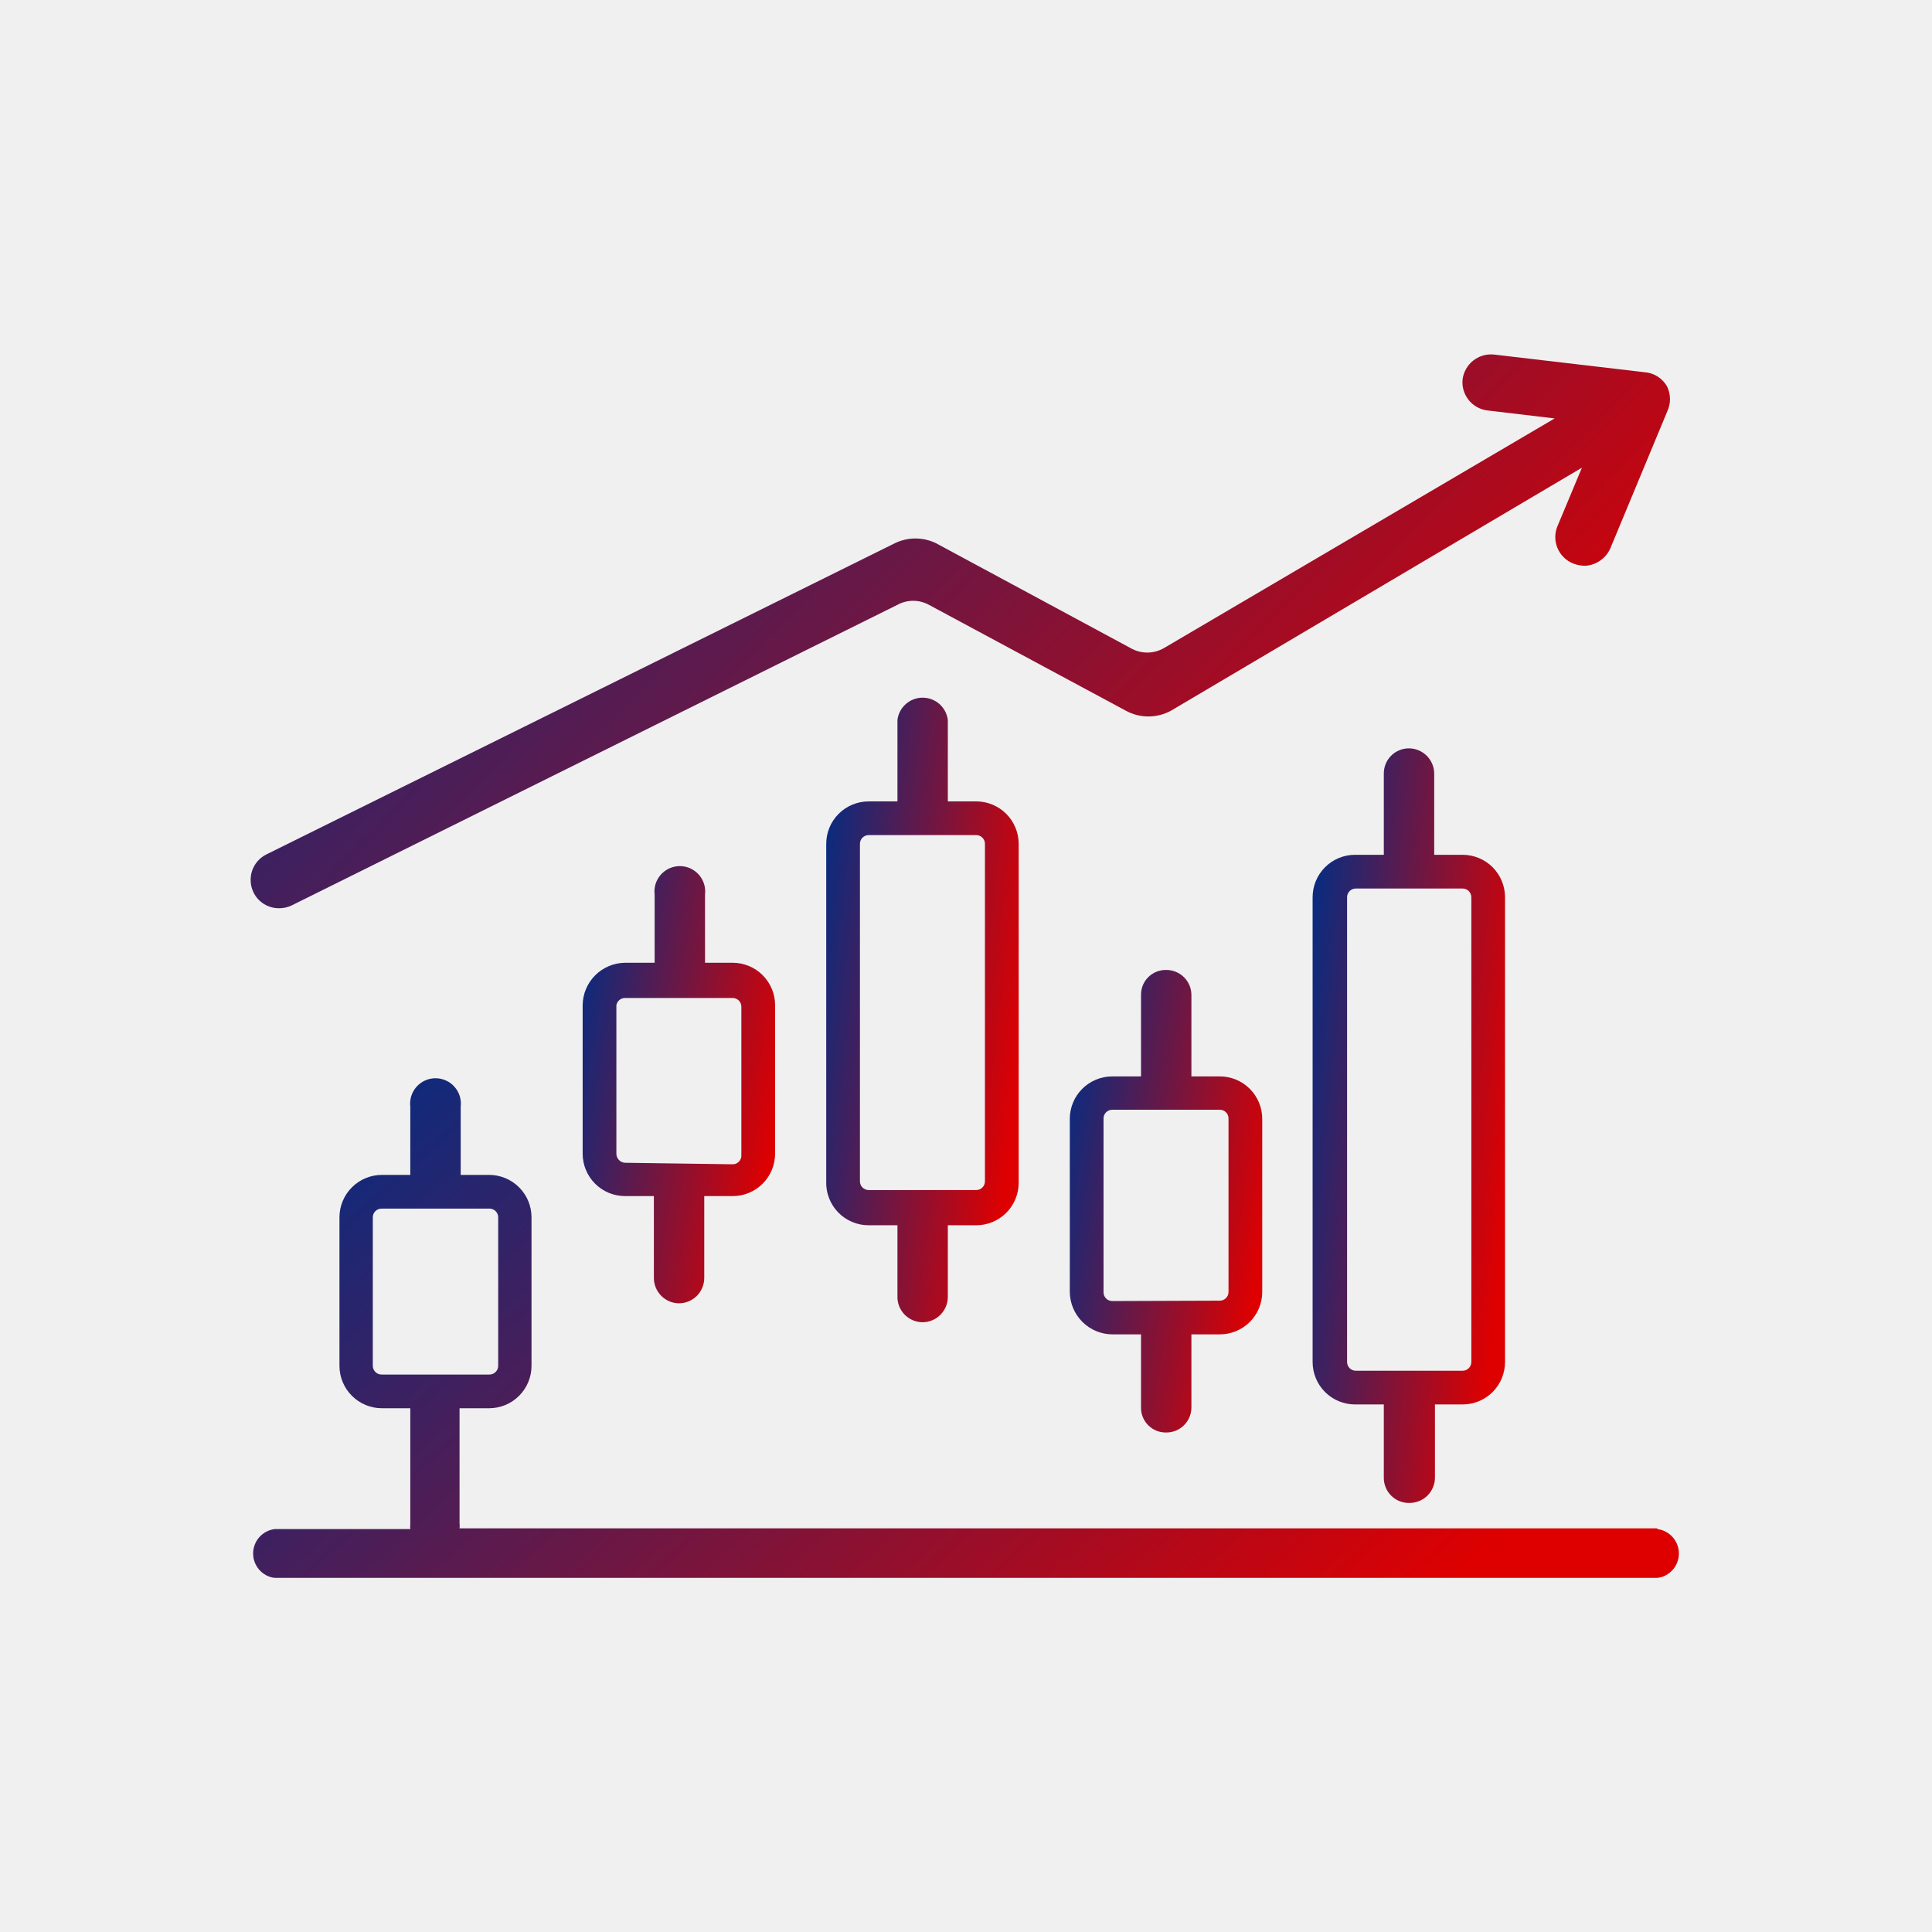
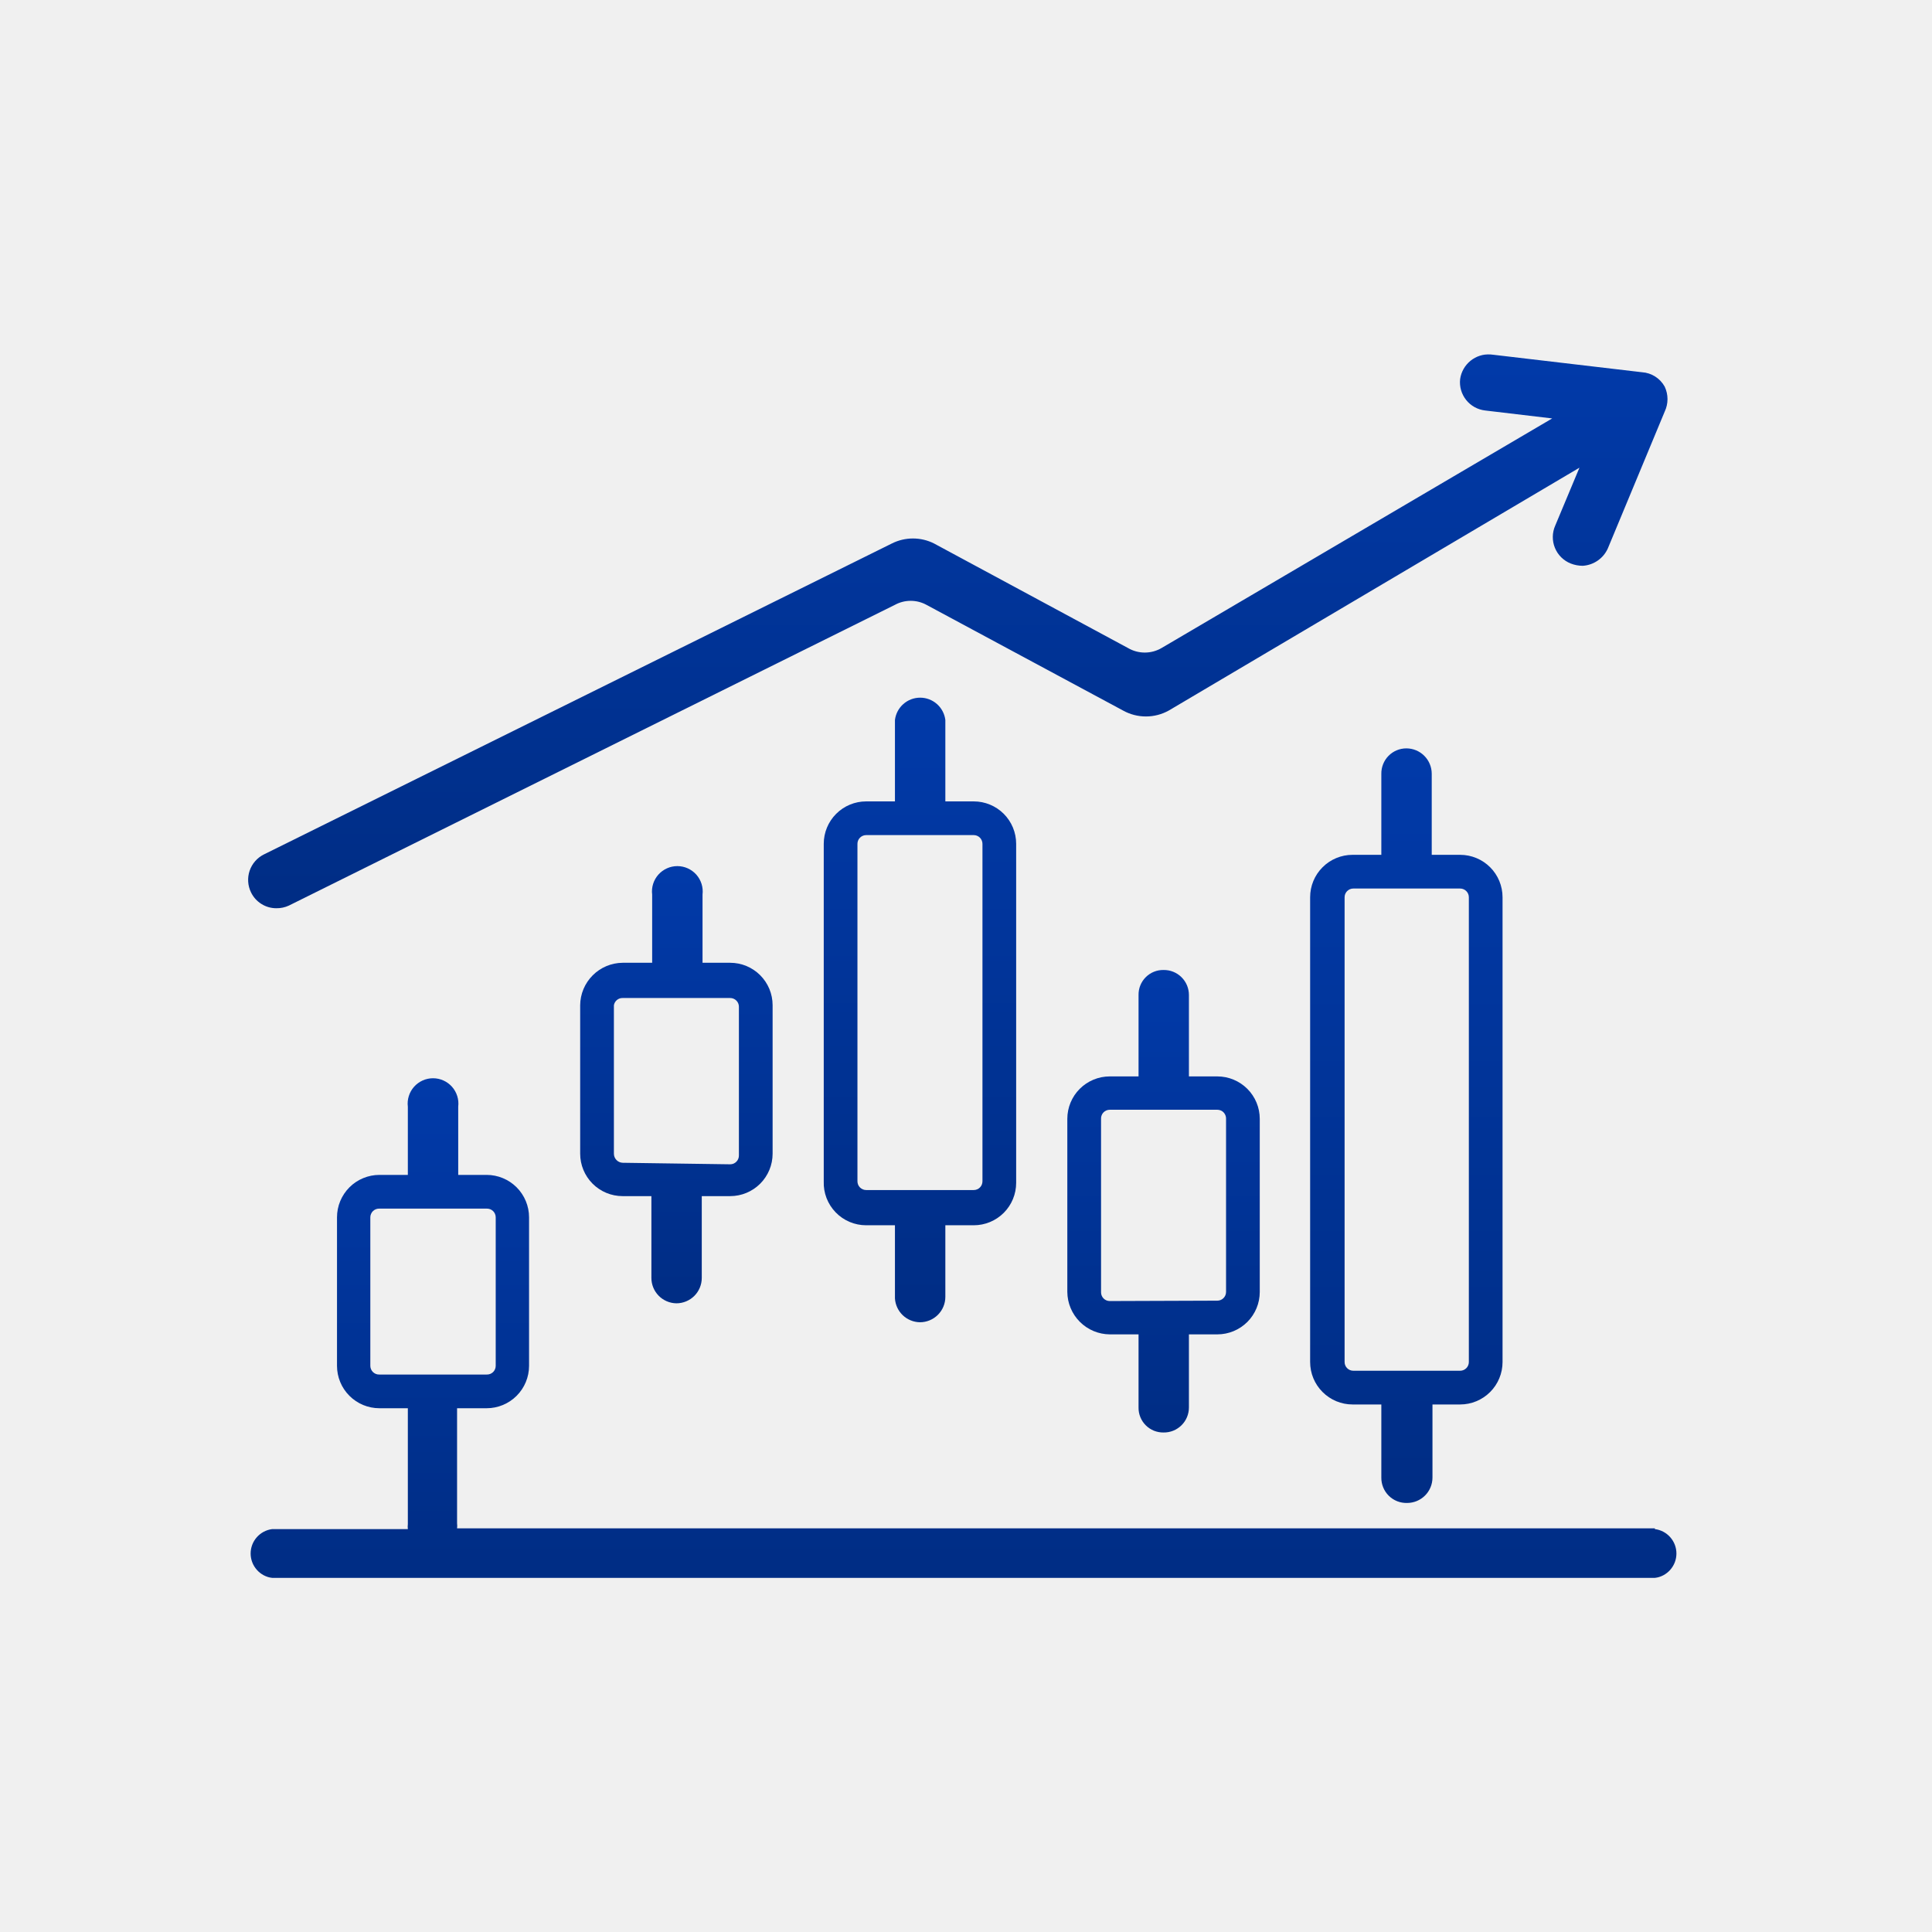
<svg xmlns="http://www.w3.org/2000/svg" width="81" height="81" viewBox="0 0 81 81" fill="none">
-   <mask id="mask0_720_19054" style="mask-type:luminance" maskUnits="userSpaceOnUse" x="10" y="14" width="61" height="53">
-     <path d="M70.5 14.844H10.5V66.156H70.5V14.844Z" fill="white" />
+   <mask id="mask0_808_17913" style="mask-type:luminance" maskUnits="userSpaceOnUse" x="10" y="14" width="61" height="53">
+     <path d="M70.396 14.844H10.396V66.157H70.396V14.844Z" fill="white" />
  </mask>
-   <g mask="url(#mask0_720_19054)">
-     <path d="M48.886 60.058C49.025 60.06 49.163 60.034 49.292 59.983C49.421 59.931 49.538 59.854 49.637 59.756C49.736 59.659 49.815 59.543 49.869 59.414C49.922 59.286 49.95 59.148 49.95 59.009V55.944H51.141C51.613 55.944 52.065 55.757 52.399 55.423C52.732 55.09 52.92 54.637 52.92 54.166V46.908C52.92 46.436 52.732 45.984 52.399 45.65C52.065 45.316 51.613 45.129 51.141 45.129H49.95V41.715C49.95 41.576 49.922 41.438 49.869 41.31C49.815 41.182 49.736 41.065 49.637 40.968C49.538 40.87 49.421 40.793 49.292 40.742C49.163 40.69 49.025 40.664 48.886 40.666C48.748 40.664 48.61 40.69 48.482 40.742C48.354 40.794 48.238 40.871 48.14 40.969C48.042 41.066 47.965 41.183 47.913 41.311C47.861 41.439 47.836 41.576 47.838 41.715V45.129H46.631C46.159 45.129 45.707 45.316 45.373 45.65C45.039 45.984 44.852 46.436 44.852 46.908V54.166C44.856 54.636 45.045 55.086 45.378 55.419C45.71 55.752 46.16 55.94 46.631 55.944H47.838V59.009C47.836 59.148 47.861 59.285 47.913 59.413C47.965 59.541 48.042 59.658 48.14 59.755C48.238 59.853 48.354 59.93 48.482 59.982C48.61 60.034 48.748 60.06 48.886 60.058ZM46.631 54.547C46.534 54.547 46.441 54.508 46.373 54.44C46.304 54.371 46.266 54.278 46.266 54.181V46.908C46.263 46.858 46.271 46.809 46.289 46.763C46.306 46.717 46.333 46.675 46.367 46.639C46.401 46.604 46.442 46.575 46.487 46.556C46.533 46.537 46.581 46.527 46.631 46.527H51.141C51.191 46.527 51.239 46.537 51.285 46.556C51.33 46.575 51.371 46.604 51.405 46.639C51.439 46.675 51.466 46.717 51.483 46.763C51.501 46.809 51.509 46.858 51.506 46.908V54.166C51.506 54.263 51.468 54.355 51.399 54.424C51.331 54.492 51.238 54.531 51.141 54.531L46.631 54.547Z" fill="url(#paint0_linear_720_19054)" />
-     <path d="M59.097 63.011C59.38 63.011 59.65 62.899 59.85 62.7C60.049 62.5 60.161 62.229 60.161 61.947V58.882H61.321C61.793 58.882 62.245 58.695 62.579 58.361C62.912 58.028 63.099 57.575 63.099 57.103V37.617C63.099 37.145 62.912 36.693 62.579 36.359C62.245 36.026 61.793 35.838 61.321 35.838H60.13V32.44C60.13 32.157 60.018 31.887 59.818 31.687C59.619 31.488 59.348 31.375 59.066 31.375C58.927 31.375 58.789 31.403 58.661 31.457C58.533 31.51 58.416 31.589 58.319 31.688C58.221 31.787 58.145 31.904 58.093 32.033C58.041 32.163 58.015 32.301 58.017 32.44V35.838H56.81C56.339 35.838 55.886 36.026 55.553 36.359C55.219 36.693 55.032 37.145 55.032 37.617V57.103C55.032 57.575 55.219 58.028 55.553 58.361C55.886 58.695 56.339 58.882 56.81 58.882H58.017V61.947C58.015 62.089 58.042 62.23 58.096 62.361C58.149 62.492 58.229 62.611 58.33 62.71C58.431 62.81 58.551 62.888 58.683 62.939C58.815 62.991 58.956 63.016 59.097 63.011ZM56.842 57.469C56.745 57.469 56.652 57.43 56.584 57.362C56.516 57.293 56.477 57.2 56.477 57.103V37.617C56.477 37.52 56.516 37.427 56.584 37.358C56.652 37.29 56.745 37.252 56.842 37.252H61.321C61.418 37.252 61.511 37.29 61.579 37.358C61.648 37.427 61.686 37.52 61.686 37.617V57.103C61.686 57.151 61.677 57.199 61.658 57.243C61.64 57.288 61.613 57.328 61.579 57.362C61.545 57.396 61.505 57.422 61.461 57.441C61.416 57.459 61.369 57.469 61.321 57.469H56.842Z" fill="url(#paint1_linear_720_19054)" />
-     <path d="M28.462 54.642C28.744 54.642 29.015 54.53 29.215 54.33C29.414 54.131 29.526 53.86 29.526 53.578V50.147H30.717C31.189 50.147 31.641 49.96 31.975 49.626C32.309 49.293 32.496 48.84 32.496 48.369V42.143C32.496 41.91 32.45 41.678 32.361 41.462C32.271 41.247 32.14 41.051 31.975 40.885C31.81 40.72 31.614 40.589 31.398 40.5C31.182 40.41 30.951 40.364 30.717 40.364H29.558V37.506C29.576 37.356 29.563 37.204 29.518 37.06C29.473 36.917 29.399 36.784 29.299 36.671C29.199 36.558 29.076 36.468 28.939 36.406C28.802 36.344 28.652 36.312 28.502 36.312C28.351 36.312 28.202 36.344 28.065 36.406C27.927 36.468 27.805 36.558 27.705 36.671C27.605 36.784 27.53 36.917 27.485 37.06C27.441 37.204 27.427 37.356 27.446 37.506V40.364H26.207C25.736 40.369 25.287 40.557 24.954 40.89C24.621 41.223 24.432 41.673 24.428 42.143V48.369C24.428 48.84 24.616 49.293 24.949 49.626C25.283 49.96 25.735 50.147 26.207 50.147H27.414V53.578C27.414 53.857 27.524 54.126 27.72 54.325C27.916 54.524 28.183 54.638 28.462 54.642ZM26.207 48.75C26.109 48.746 26.016 48.704 25.948 48.633C25.88 48.562 25.842 48.467 25.842 48.369V42.143C25.857 42.058 25.902 41.98 25.969 41.925C26.036 41.87 26.12 41.84 26.207 41.841H30.717C30.814 41.841 30.907 41.88 30.976 41.948C31.044 42.017 31.082 42.11 31.082 42.207V48.432C31.085 48.481 31.077 48.531 31.059 48.577C31.042 48.623 31.015 48.665 30.981 48.701C30.947 48.736 30.906 48.765 30.861 48.784C30.815 48.803 30.767 48.813 30.717 48.813L26.207 48.75Z" fill="url(#paint2_linear_720_19054)" />
-     <path d="M38.674 55.436C38.956 55.436 39.227 55.324 39.426 55.124C39.626 54.925 39.738 54.654 39.738 54.372V51.37H40.929C41.401 51.37 41.853 51.183 42.187 50.849C42.52 50.516 42.708 50.063 42.708 49.591V35.377C42.708 34.906 42.52 34.453 42.187 34.12C41.853 33.786 41.401 33.599 40.929 33.599H39.738V30.184C39.706 29.927 39.581 29.689 39.387 29.517C39.192 29.345 38.941 29.25 38.682 29.25C38.422 29.25 38.171 29.345 37.977 29.517C37.782 29.689 37.657 29.927 37.626 30.184V33.599H36.419C35.947 33.599 35.494 33.786 35.161 34.12C34.827 34.453 34.64 34.906 34.64 35.377V49.528C34.631 49.767 34.671 50.005 34.757 50.228C34.842 50.451 34.972 50.655 35.138 50.827C35.304 50.999 35.503 51.136 35.723 51.229C35.943 51.322 36.179 51.37 36.419 51.37H37.626V54.435C37.642 54.703 37.758 54.956 37.953 55.142C38.147 55.327 38.405 55.432 38.674 55.436ZM36.419 49.893C36.371 49.893 36.323 49.884 36.279 49.865C36.234 49.847 36.194 49.82 36.16 49.786C36.126 49.752 36.099 49.712 36.081 49.668C36.063 49.623 36.053 49.576 36.053 49.528V35.377C36.053 35.281 36.092 35.188 36.16 35.119C36.229 35.051 36.322 35.012 36.419 35.012H40.929C41.026 35.012 41.119 35.051 41.187 35.119C41.256 35.188 41.294 35.281 41.294 35.377V49.528C41.294 49.576 41.285 49.623 41.266 49.668C41.248 49.712 41.221 49.752 41.187 49.786C41.153 49.82 41.113 49.847 41.069 49.865C41.024 49.884 40.977 49.893 40.929 49.893H36.419Z" fill="url(#paint3_linear_720_19054)" />
-     <path d="M69.484 64.076H19.267C19.276 64.007 19.276 63.938 19.267 63.869V59.041H20.506C20.977 59.041 21.43 58.854 21.763 58.52C22.097 58.187 22.284 57.734 22.284 57.263V51.037C22.284 50.565 22.097 50.113 21.763 49.779C21.43 49.446 20.977 49.258 20.506 49.258H19.315V46.4C19.333 46.25 19.319 46.098 19.275 45.954C19.23 45.81 19.155 45.678 19.055 45.565C18.956 45.452 18.833 45.362 18.695 45.3C18.558 45.238 18.409 45.206 18.259 45.206C18.108 45.206 17.959 45.238 17.821 45.3C17.684 45.362 17.561 45.452 17.462 45.565C17.362 45.678 17.287 45.81 17.242 45.954C17.198 46.098 17.184 46.25 17.202 46.4V49.258H16.011C15.778 49.258 15.546 49.304 15.331 49.394C15.115 49.483 14.919 49.614 14.754 49.779C14.588 49.944 14.457 50.141 14.368 50.356C14.278 50.572 14.232 50.803 14.232 51.037V57.263C14.232 57.734 14.42 58.187 14.754 58.52C15.087 58.854 15.54 59.041 16.011 59.041H17.202V63.901C17.193 63.969 17.193 64.039 17.202 64.107H11.517C11.267 64.138 11.037 64.26 10.871 64.448C10.704 64.637 10.612 64.88 10.612 65.132C10.612 65.383 10.704 65.626 10.871 65.815C11.037 66.004 11.267 66.125 11.517 66.156H69.484C69.734 66.125 69.963 66.004 70.13 65.815C70.297 65.626 70.388 65.383 70.388 65.132C70.388 64.88 70.297 64.637 70.13 64.448C69.963 64.26 69.734 64.138 69.484 64.107V64.076ZM16.011 57.628C15.962 57.63 15.913 57.622 15.867 57.605C15.82 57.587 15.778 57.561 15.743 57.526C15.707 57.492 15.679 57.451 15.659 57.406C15.64 57.361 15.63 57.312 15.63 57.263V51.037C15.63 50.988 15.64 50.939 15.659 50.893C15.679 50.848 15.707 50.807 15.743 50.773C15.778 50.739 15.82 50.712 15.867 50.695C15.913 50.677 15.962 50.669 16.011 50.672H20.506C20.555 50.669 20.604 50.677 20.65 50.695C20.697 50.712 20.739 50.739 20.774 50.773C20.81 50.807 20.838 50.848 20.858 50.893C20.877 50.939 20.887 50.988 20.887 51.037V57.263C20.887 57.312 20.877 57.361 20.858 57.406C20.838 57.451 20.81 57.492 20.774 57.526C20.739 57.561 20.697 57.587 20.65 57.605C20.604 57.622 20.555 57.63 20.506 57.628H16.011Z" fill="url(#paint4_linear_720_19054)" />
-     <path d="M11.691 38.078C11.872 38.081 12.051 38.043 12.215 37.967L37.626 25.357C37.828 25.247 38.055 25.189 38.285 25.189C38.515 25.189 38.741 25.247 38.944 25.357L47.186 29.788C47.48 29.952 47.811 30.038 48.147 30.038C48.483 30.038 48.814 29.952 49.108 29.788L66.323 19.608L65.307 22.038C65.242 22.184 65.208 22.342 65.206 22.503C65.204 22.663 65.234 22.822 65.295 22.97C65.356 23.118 65.446 23.253 65.56 23.366C65.674 23.478 65.809 23.567 65.958 23.626C66.12 23.689 66.292 23.721 66.466 23.721C66.691 23.706 66.907 23.63 67.092 23.501C67.276 23.372 67.423 23.196 67.514 22.99L69.897 17.257C69.974 17.093 70.015 16.914 70.015 16.733C70.015 16.552 69.974 16.373 69.897 16.209C69.801 16.037 69.664 15.891 69.497 15.786C69.331 15.68 69.141 15.618 68.944 15.605L62.591 14.859C62.288 14.84 61.99 14.936 61.754 15.127C61.519 15.318 61.364 15.591 61.321 15.891C61.285 16.205 61.375 16.52 61.572 16.767C61.768 17.015 62.055 17.174 62.369 17.209L65.18 17.543L48.806 27.167C48.592 27.293 48.348 27.359 48.099 27.359C47.851 27.359 47.607 27.293 47.393 27.167L39.261 22.784C38.988 22.647 38.686 22.576 38.38 22.576C38.074 22.576 37.772 22.647 37.499 22.784L11.167 35.822C10.886 35.963 10.671 36.208 10.57 36.505C10.469 36.803 10.49 37.128 10.627 37.411C10.723 37.611 10.874 37.78 11.063 37.898C11.251 38.016 11.469 38.078 11.691 38.078Z" fill="url(#paint5_linear_720_19054)" />
+   <g mask="url(#mask0_808_17913)">
+     <path d="M48.782 60.058C48.921 60.06 49.059 60.035 49.188 59.983C49.317 59.931 49.434 59.854 49.533 59.757C49.633 59.659 49.711 59.543 49.765 59.414C49.818 59.286 49.846 59.149 49.846 59.01V55.944H51.037C51.509 55.944 51.961 55.757 52.295 55.424C52.629 55.09 52.816 54.638 52.816 54.166V46.908C52.816 46.436 52.629 45.984 52.295 45.65C51.961 45.317 51.509 45.129 51.037 45.129H49.846V41.715C49.846 41.576 49.818 41.438 49.765 41.31C49.711 41.182 49.633 41.066 49.533 40.968C49.434 40.87 49.317 40.794 49.188 40.742C49.059 40.69 48.921 40.665 48.782 40.667C48.644 40.665 48.507 40.69 48.378 40.742C48.25 40.794 48.134 40.871 48.036 40.969C47.938 41.067 47.861 41.183 47.809 41.311C47.757 41.439 47.732 41.577 47.734 41.715V45.129H46.527C46.055 45.129 45.603 45.317 45.269 45.65C44.935 45.984 44.748 46.436 44.748 46.908V54.166C44.752 54.636 44.941 55.086 45.274 55.419C45.606 55.752 46.056 55.94 46.527 55.944H47.734V59.01C47.732 59.148 47.757 59.285 47.809 59.413C47.861 59.541 47.938 59.658 48.036 59.756C48.134 59.853 48.25 59.931 48.378 59.983C48.507 60.034 48.644 60.06 48.782 60.058ZM46.527 54.547C46.43 54.547 46.337 54.508 46.269 54.44C46.2 54.371 46.162 54.279 46.162 54.182V46.908C46.16 46.859 46.167 46.81 46.185 46.764C46.202 46.717 46.229 46.675 46.263 46.639C46.297 46.604 46.338 46.575 46.383 46.556C46.429 46.537 46.477 46.527 46.527 46.527H51.037C51.087 46.527 51.135 46.537 51.181 46.556C51.226 46.575 51.267 46.604 51.301 46.639C51.335 46.675 51.362 46.717 51.379 46.764C51.397 46.81 51.405 46.859 51.403 46.908V54.166C51.403 54.263 51.364 54.356 51.295 54.424C51.227 54.493 51.134 54.531 51.037 54.531L46.527 54.547Z" fill="url(#paint0_linear_808_17913)" />
+     <path d="M58.993 63.012C59.276 63.012 59.546 62.9 59.746 62.7C59.945 62.501 60.057 62.23 60.057 61.948V58.883H61.217C61.689 58.883 62.141 58.695 62.475 58.361C62.808 58.028 62.995 57.576 62.995 57.104V37.617C62.995 37.145 62.808 36.693 62.475 36.36C62.141 36.026 61.689 35.839 61.217 35.839H60.026V32.44C60.026 32.158 59.913 31.887 59.714 31.688C59.515 31.488 59.244 31.376 58.962 31.376C58.823 31.376 58.685 31.404 58.557 31.457C58.429 31.511 58.312 31.589 58.215 31.689C58.117 31.788 58.041 31.905 57.989 32.034C57.937 32.163 57.911 32.301 57.913 32.44V35.839H56.706C56.235 35.839 55.782 36.026 55.449 36.36C55.115 36.693 54.928 37.145 54.928 37.617V57.104C54.928 57.576 55.115 58.028 55.449 58.361C55.782 58.695 56.235 58.883 56.706 58.883H57.913V61.948C57.911 62.089 57.938 62.23 57.992 62.361C58.045 62.492 58.125 62.611 58.226 62.711C58.327 62.81 58.447 62.888 58.579 62.94C58.711 62.992 58.852 63.016 58.993 63.012ZM56.738 57.469C56.641 57.469 56.548 57.431 56.48 57.362C56.411 57.294 56.373 57.201 56.373 57.104V37.617C56.373 37.52 56.411 37.428 56.48 37.359C56.548 37.291 56.641 37.252 56.738 37.252H61.217C61.314 37.252 61.407 37.291 61.475 37.359C61.544 37.428 61.582 37.52 61.582 37.617V57.104C61.582 57.152 61.573 57.199 61.554 57.244C61.536 57.288 61.509 57.328 61.475 57.362C61.441 57.396 61.401 57.423 61.357 57.441C61.312 57.46 61.265 57.469 61.217 57.469H56.738Z" fill="url(#paint1_linear_808_17913)" />
+     <path d="M28.358 54.642C28.64 54.642 28.911 54.53 29.11 54.331C29.31 54.131 29.422 53.861 29.422 53.578V50.148H30.613C31.085 50.148 31.537 49.961 31.871 49.627C32.205 49.293 32.392 48.841 32.392 48.369V42.144C32.392 41.91 32.346 41.679 32.257 41.463C32.167 41.247 32.036 41.051 31.871 40.886C31.706 40.721 31.51 40.59 31.294 40.5C31.078 40.411 30.847 40.365 30.613 40.365H29.454V37.506C29.472 37.357 29.459 37.205 29.414 37.061C29.369 36.917 29.295 36.784 29.195 36.671C29.095 36.559 28.972 36.468 28.835 36.406C28.697 36.344 28.549 36.312 28.398 36.312C28.247 36.312 28.098 36.344 27.961 36.406C27.823 36.468 27.701 36.559 27.601 36.671C27.501 36.784 27.426 36.917 27.381 37.061C27.337 37.205 27.323 37.357 27.342 37.506V40.365H26.103C25.632 40.369 25.182 40.558 24.85 40.891C24.517 41.223 24.328 41.673 24.324 42.144V48.369C24.324 48.841 24.512 49.293 24.845 49.627C25.179 49.961 25.631 50.148 26.103 50.148H27.31V53.578C27.31 53.858 27.42 54.126 27.616 54.325C27.812 54.524 28.079 54.638 28.358 54.642ZM26.103 48.75C26.005 48.746 25.912 48.704 25.844 48.633C25.776 48.562 25.738 48.468 25.738 48.369V42.144C25.753 42.058 25.798 41.981 25.865 41.925C25.932 41.87 26.016 41.84 26.103 41.842H30.613C30.71 41.842 30.803 41.88 30.872 41.949C30.94 42.017 30.979 42.11 30.979 42.207V48.433C30.981 48.482 30.973 48.531 30.955 48.577C30.938 48.623 30.912 48.666 30.877 48.701C30.843 48.737 30.802 48.765 30.757 48.785C30.711 48.804 30.663 48.814 30.613 48.814L26.103 48.75Z" fill="url(#paint2_linear_808_17913)" />
+     <path d="M38.569 55.436C38.852 55.436 39.122 55.324 39.322 55.124C39.522 54.925 39.634 54.654 39.634 54.372V51.37H40.825C41.296 51.37 41.749 51.183 42.083 50.849C42.416 50.516 42.603 50.063 42.603 49.591V35.377C42.603 34.906 42.416 34.453 42.083 34.12C41.749 33.786 41.296 33.599 40.825 33.599H39.634V30.184C39.602 29.927 39.477 29.689 39.282 29.517C39.088 29.345 38.837 29.25 38.578 29.25C38.318 29.25 38.067 29.345 37.873 29.517C37.678 29.689 37.553 29.927 37.521 30.184V33.599H36.314C35.843 33.599 35.39 33.786 35.057 34.12C34.723 34.453 34.536 34.906 34.536 35.377V49.528C34.527 49.767 34.567 50.005 34.652 50.228C34.738 50.451 34.868 50.655 35.034 50.827C35.2 50.999 35.399 51.136 35.619 51.229C35.839 51.322 36.075 51.37 36.314 51.37H37.521V54.435C37.537 54.703 37.654 54.956 37.849 55.142C38.043 55.327 38.301 55.432 38.569 55.436ZM36.314 49.893C36.266 49.893 36.219 49.884 36.175 49.865C36.13 49.847 36.09 49.82 36.056 49.786C36.022 49.752 35.995 49.712 35.977 49.668C35.959 49.623 35.949 49.576 35.949 49.528V35.377C35.949 35.281 35.987 35.188 36.056 35.119C36.125 35.051 36.218 35.012 36.314 35.012H40.825C40.922 35.012 41.014 35.051 41.083 35.119C41.151 35.188 41.19 35.281 41.19 35.377V49.528C41.19 49.576 41.18 49.623 41.162 49.668C41.144 49.712 41.117 49.752 41.083 49.786C41.049 49.82 41.009 49.847 40.965 49.865C40.92 49.884 40.873 49.893 40.825 49.893H36.314Z" fill="url(#paint3_linear_808_17913)" />
+     <path d="M69.38 64.076H19.163C19.172 64.007 19.172 63.938 19.163 63.869V59.041H20.402C20.874 59.041 21.326 58.854 21.66 58.52C21.993 58.187 22.181 57.734 22.181 57.263V51.037C22.181 50.565 21.993 50.113 21.66 49.779C21.326 49.446 20.874 49.258 20.402 49.258H19.211V46.4C19.229 46.25 19.216 46.098 19.171 45.955C19.126 45.811 19.052 45.678 18.952 45.565C18.852 45.452 18.729 45.362 18.592 45.3C18.454 45.238 18.305 45.206 18.155 45.206C18.004 45.206 17.855 45.238 17.718 45.3C17.58 45.362 17.458 45.452 17.358 45.565C17.258 45.678 17.183 45.811 17.139 45.955C17.094 46.098 17.08 46.25 17.099 46.4V49.258H15.908C15.674 49.258 15.443 49.304 15.227 49.394C15.011 49.483 14.815 49.614 14.65 49.779C14.485 49.945 14.354 50.141 14.264 50.357C14.175 50.572 14.129 50.804 14.129 51.037V57.263C14.129 57.734 14.316 58.187 14.65 58.52C14.983 58.854 15.436 59.041 15.908 59.041H17.099V63.901C17.09 63.97 17.09 64.039 17.099 64.108H11.413C11.163 64.139 10.934 64.26 10.767 64.449C10.6 64.637 10.508 64.88 10.508 65.132C10.508 65.384 10.6 65.626 10.767 65.815C10.934 66.004 11.163 66.125 11.413 66.156H69.38C69.63 66.125 69.86 66.004 70.026 65.815C70.193 65.626 70.285 65.384 70.285 65.132C70.285 64.88 70.193 64.637 70.026 64.449C69.86 64.26 69.63 64.139 69.38 64.108V64.076ZM15.908 57.628C15.858 57.63 15.809 57.622 15.763 57.605C15.717 57.587 15.675 57.561 15.639 57.527C15.603 57.493 15.575 57.452 15.556 57.406C15.536 57.361 15.526 57.312 15.526 57.263V51.037C15.526 50.988 15.536 50.939 15.556 50.894C15.575 50.848 15.603 50.807 15.639 50.773C15.675 50.739 15.717 50.712 15.763 50.695C15.809 50.678 15.858 50.67 15.908 50.672H20.402C20.451 50.67 20.5 50.678 20.547 50.695C20.593 50.712 20.635 50.739 20.671 50.773C20.706 50.807 20.735 50.848 20.754 50.894C20.773 50.939 20.783 50.988 20.783 51.037V57.263C20.783 57.312 20.773 57.361 20.754 57.406C20.735 57.452 20.706 57.493 20.671 57.527C20.635 57.561 20.593 57.587 20.547 57.605C20.5 57.622 20.451 57.63 20.402 57.628H15.908Z" fill="url(#paint4_linear_808_17913)" />
+     <path d="M11.587 38.078C11.768 38.081 11.947 38.043 12.111 37.967L37.522 25.357C37.724 25.247 37.951 25.19 38.181 25.19C38.411 25.19 38.638 25.247 38.84 25.357L47.082 29.788C47.376 29.952 47.707 30.038 48.043 30.038C48.38 30.038 48.71 29.952 49.004 29.788L66.219 19.608L65.203 22.038C65.138 22.184 65.104 22.343 65.102 22.503C65.1 22.663 65.13 22.822 65.191 22.97C65.252 23.119 65.342 23.253 65.456 23.366C65.57 23.478 65.705 23.567 65.854 23.626C66.016 23.689 66.189 23.722 66.362 23.721C66.587 23.706 66.803 23.63 66.988 23.501C67.173 23.373 67.319 23.196 67.41 22.991L69.793 17.257C69.87 17.094 69.911 16.915 69.911 16.733C69.911 16.552 69.87 16.373 69.793 16.209C69.697 16.037 69.56 15.891 69.394 15.786C69.227 15.68 69.037 15.618 68.84 15.606L62.487 14.859C62.185 14.84 61.886 14.936 61.65 15.127C61.415 15.319 61.26 15.591 61.217 15.892C61.181 16.205 61.271 16.52 61.468 16.768C61.664 17.015 61.951 17.174 62.265 17.21L65.076 17.543L48.702 27.167C48.488 27.293 48.244 27.359 47.995 27.359C47.747 27.359 47.503 27.293 47.289 27.167L39.157 22.784C38.884 22.647 38.582 22.576 38.276 22.576C37.97 22.576 37.668 22.647 37.395 22.784L11.063 35.823C10.782 35.963 10.568 36.208 10.466 36.506C10.365 36.803 10.386 37.129 10.523 37.411C10.619 37.611 10.77 37.781 10.959 37.898C11.147 38.017 11.365 38.079 11.587 38.078Z" fill="url(#paint5_linear_808_17913)" />
  </g>
  <defs>
-     <linearGradient id="paint0_linear_720_19054" x1="45.075" y1="40.666" x2="54.541" y2="42.179" gradientUnits="userSpaceOnUse">
+     <linearGradient id="paint0_linear_808_17913" x1="52.672" y1="59.637" x2="52.672" y2="40.666" gradientUnits="userSpaceOnUse">
      <stop stop-color="#002D85" />
-       <stop offset="1" stop-color="#DE0000" />
+       <stop offset="1" stop-color="#013AA9" />
    </linearGradient>
-     <linearGradient id="paint1_linear_720_19054" x1="55.255" y1="31.375" x2="64.871" y2="32.318" gradientUnits="userSpaceOnUse">
+     <linearGradient id="paint1_linear_808_17913" x1="62.851" y1="62.326" x2="62.851" y2="31.376" gradientUnits="userSpaceOnUse">
      <stop stop-color="#002D85" />
-       <stop offset="1" stop-color="#DE0000" />
+       <stop offset="1" stop-color="#013AA9" />
    </linearGradient>
-     <linearGradient id="paint2_linear_720_19054" x1="24.651" y1="36.312" x2="34.09" y2="37.908" gradientUnits="userSpaceOnUse">
+     <linearGradient id="paint2_linear_808_17913" x1="32.248" y1="54.245" x2="32.248" y2="36.312" gradientUnits="userSpaceOnUse">
      <stop stop-color="#002D85" />
-       <stop offset="1" stop-color="#DE0000" />
+       <stop offset="1" stop-color="#013AA9" />
    </linearGradient>
-     <linearGradient id="paint3_linear_720_19054" x1="34.862" y1="29.25" x2="44.437" y2="30.384" gradientUnits="userSpaceOnUse">
+     <linearGradient id="paint3_linear_808_17913" x1="42.459" y1="54.868" x2="42.459" y2="29.25" gradientUnits="userSpaceOnUse">
      <stop stop-color="#002D85" />
-       <stop offset="1" stop-color="#DE0000" />
+       <stop offset="1" stop-color="#013AA9" />
    </linearGradient>
-     <linearGradient id="paint4_linear_720_19054" x1="12.267" y1="45.206" x2="44.936" y2="81.019" gradientUnits="userSpaceOnUse">
+     <linearGradient id="paint4_linear_808_17913" x1="69.216" y1="65.702" x2="69.216" y2="45.206" gradientUnits="userSpaceOnUse">
      <stop stop-color="#002D85" />
-       <stop offset="1" stop-color="#DE0000" />
+       <stop offset="1" stop-color="#013AA9" />
    </linearGradient>
-     <linearGradient id="paint5_linear_720_19054" x1="12.154" y1="14.857" x2="48.513" y2="50.655" gradientUnits="userSpaceOnUse">
+     <linearGradient id="paint5_linear_808_17913" x1="68.846" y1="37.575" x2="68.846" y2="14.857" gradientUnits="userSpaceOnUse">
      <stop stop-color="#002D85" />
-       <stop offset="1" stop-color="#DE0000" />
+       <stop offset="1" stop-color="#013AA9" />
    </linearGradient>
  </defs>
</svg>
